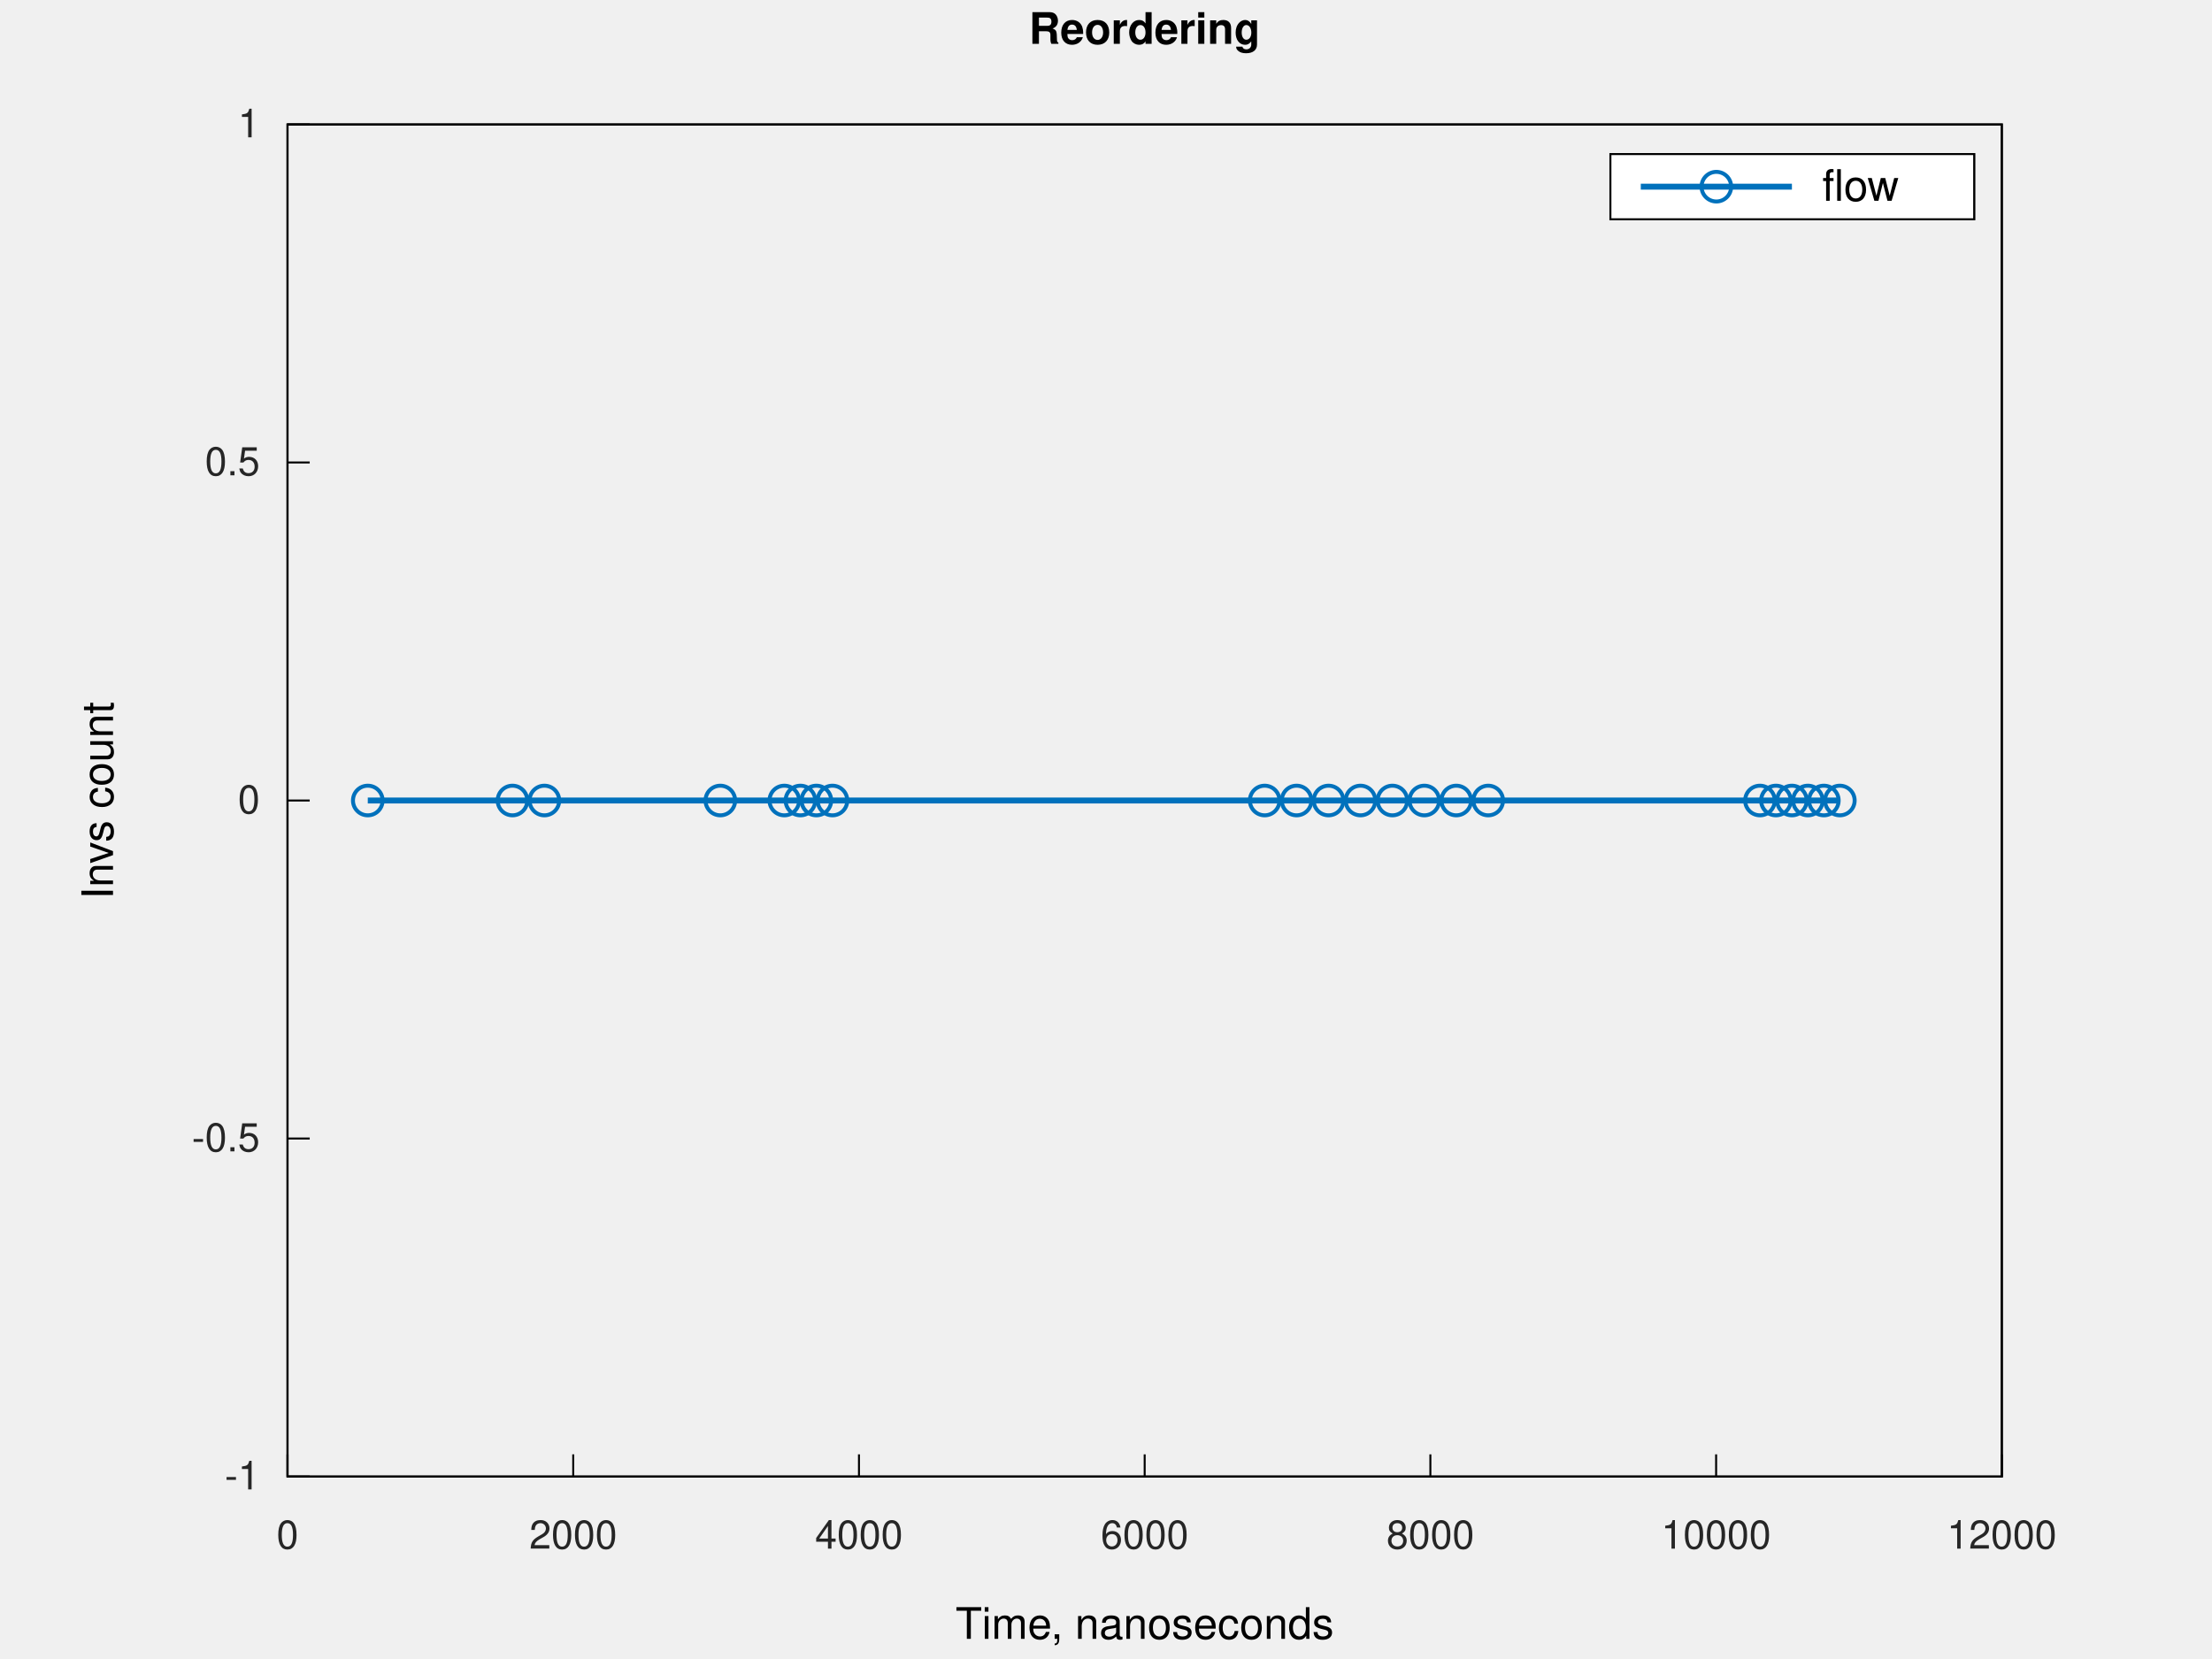
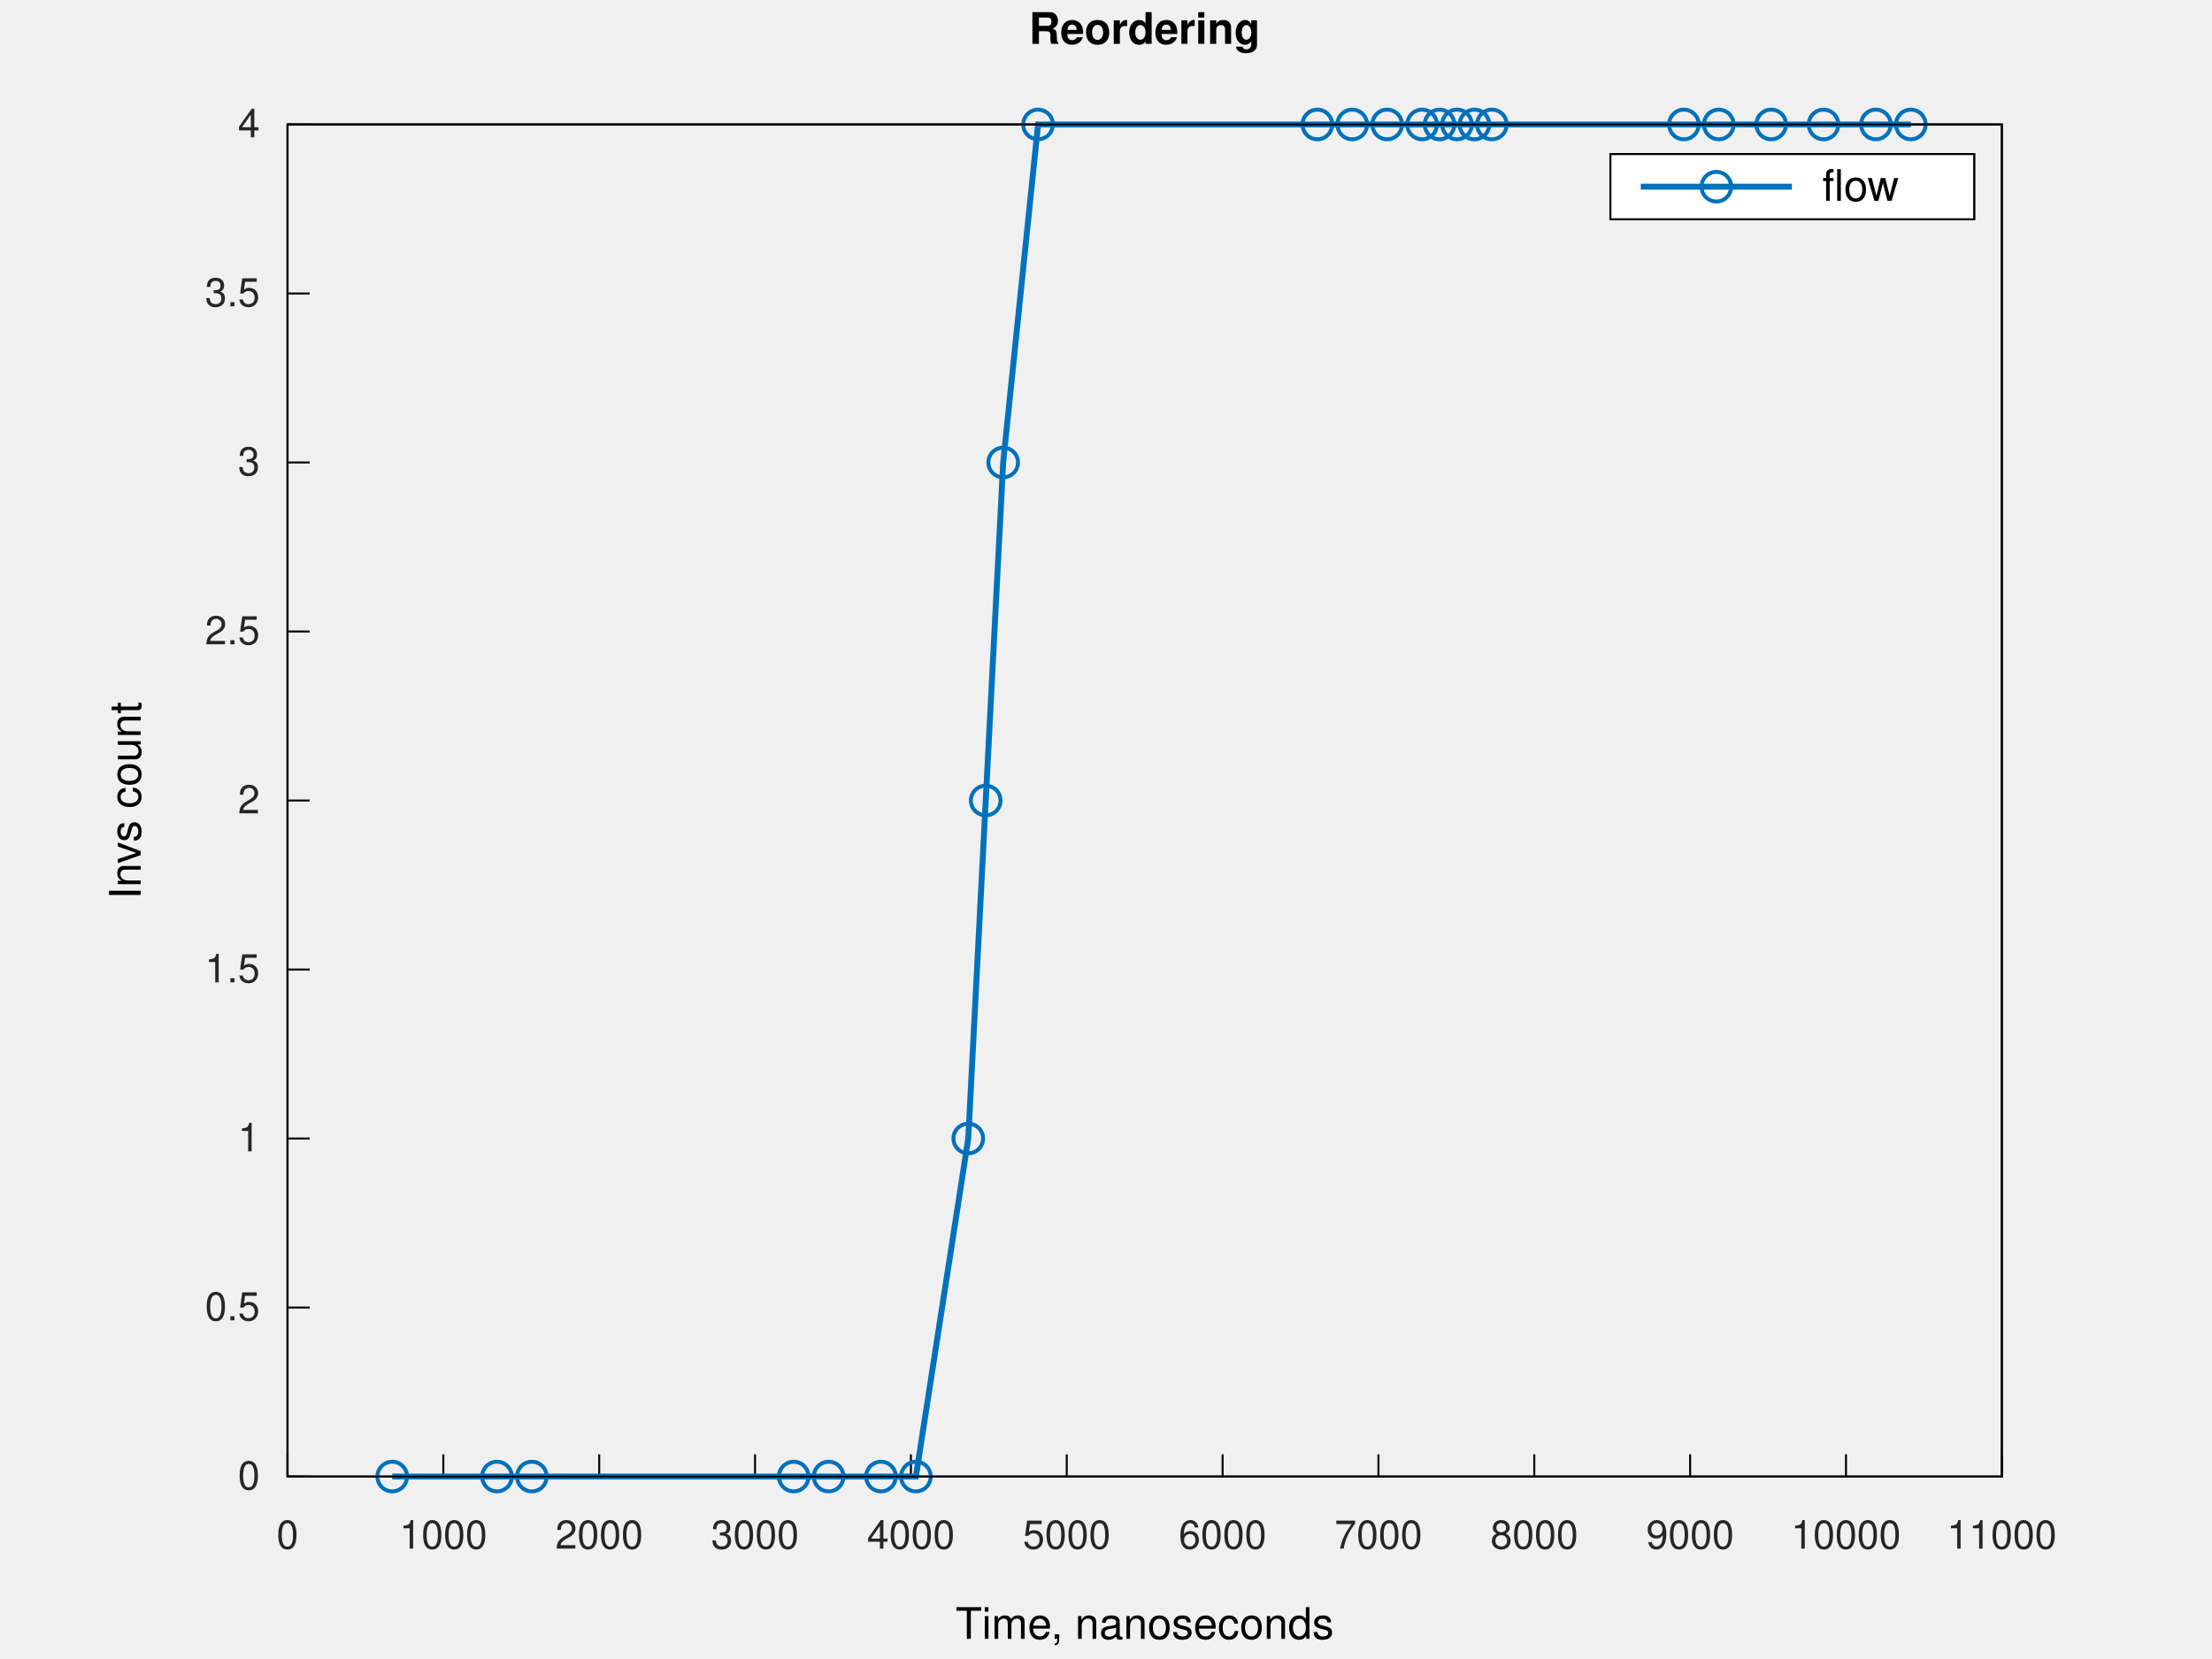
<svg xmlns="http://www.w3.org/2000/svg" xmlns:xlink="http://www.w3.org/1999/xlink" width="560" height="420" viewBox="0 0 560 420">
  <g id="gnuplot_canvas">
    <rect x="0" y="0" width="560" height="420" fill="none" />
    <defs>
      <circle id="gpDot" r="0.5" stroke-width="0.5" stroke="currentColor" />
      <path id="gpPt0" stroke-width="0.267" stroke="currentColor" d="M-1,0 h2 M0,-1 v2" />
      <path id="gpPt1" stroke-width="0.267" stroke="currentColor" d="M-1,-1 L1,1 M1,-1 L-1,1" />
      <path id="gpPt2" stroke-width="0.267" stroke="currentColor" d="M-1,0 L1,0 M0,-1 L0,1 M-1,-1 L1,1 M-1,1 L1,-1" />
      <rect id="gpPt3" stroke-width="0.267" stroke="currentColor" x="-1" y="-1" width="2" height="2" />
      <rect id="gpPt4" stroke-width="0.267" stroke="currentColor" fill="currentColor" x="-1" y="-1" width="2" height="2" />
      <circle id="gpPt5" stroke-width="0.267" stroke="currentColor" cx="0" cy="0" r="1" />
      <use xlink:href="#gpPt5" id="gpPt6" fill="currentColor" stroke="none" />
      <path id="gpPt7" stroke-width="0.267" stroke="currentColor" d="M0,-1.33 L-1.33,0.67 L1.33,0.67 z" />
      <use xlink:href="#gpPt7" id="gpPt8" fill="currentColor" stroke="none" />
      <use xlink:href="#gpPt7" id="gpPt9" stroke="currentColor" transform="rotate(180)" />
      <use xlink:href="#gpPt9" id="gpPt10" fill="currentColor" stroke="none" />
      <use xlink:href="#gpPt3" id="gpPt11" stroke="currentColor" transform="rotate(45)" />
      <use xlink:href="#gpPt11" id="gpPt12" fill="currentColor" stroke="none" />
      <path id="gpPt13" stroke-width="0.267" stroke="currentColor" d="M0,1.330 L1.265,0.411 L0.782,-1.067 L-0.782,-1.076 L-1.265,0.411 z" />
      <use xlink:href="#gpPt13" id="gpPt14" fill="currentColor" stroke="none" />
      <filter id="textbox" filterUnits="objectBoundingBox" x="0" y="0" height="1" width="1">
        <feFlood flood-color="white" flood-opacity="1" result="bgnd" />
        <feComposite in="SourceGraphic" in2="bgnd" operator="atop" />
      </filter>
      <filter id="greybox" filterUnits="objectBoundingBox" x="0" y="0" height="1" width="1">
        <feFlood flood-color="lightgrey" flood-opacity="1" result="grey" />
        <feComposite in="SourceGraphic" in2="grey" operator="atop" />
      </filter>
    </defs>
    <g fill="none" color="white" stroke="currentColor" stroke-width="1.00" stroke-linecap="butt" stroke-linejoin="miter">
</g>
    <g fill="none" color="white" stroke="currentColor" stroke-width="0.50" stroke-linecap="butt" stroke-linejoin="miter">
</g>
    <g fill="none" color="black" stroke="currentColor" stroke-width="0.50" stroke-linecap="butt" stroke-linejoin="miter">
      <path stroke="rgb(  0,   0,   0)" d="M72.79,373.81 L78.41,373.81  " />
      <g transform="translate(65.79,377.06)" stroke="none" fill="rgb(38,38,38)" font-family="Helvetica" font-size="10.00" text-anchor="end">
        <text>
-           <tspan font-family="Helvetica">-1</tspan>
+           <tspan font-family="Helvetica">0</tspan>
+         </text>
+       </g>
+     </g>
+     <g fill="none" color="black" stroke="currentColor" stroke-width="0.50" stroke-linecap="butt" stroke-linejoin="miter">
+       <path stroke="rgb(  0,   0,   0)" d="M72.79,331.02 L78.41,331.02  " />
+       <g transform="translate(65.79,334.27)" stroke="none" fill="rgb(38,38,38)" font-family="Helvetica" font-size="10.00" text-anchor="end">
+         <text>
+           <tspan font-family="Helvetica">0.5</tspan>
        </text>
      </g>
    </g>
    <g fill="none" color="black" stroke="currentColor" stroke-width="0.50" stroke-linecap="butt" stroke-linejoin="miter">
      <path stroke="rgb(  0,   0,   0)" d="M72.79,288.23 L78.41,288.23  " />
      <g transform="translate(65.79,291.48)" stroke="none" fill="rgb(38,38,38)" font-family="Helvetica" font-size="10.00" text-anchor="end">
        <text>
-           <tspan font-family="Helvetica">-0.5</tspan>
+           <tspan font-family="Helvetica">1</tspan>
+         </text>
+       </g>
+     </g>
+     <g fill="none" color="black" stroke="currentColor" stroke-width="0.50" stroke-linecap="butt" stroke-linejoin="miter">
+       <path stroke="rgb(  0,   0,   0)" d="M72.79,245.45 L78.41,245.45  " />
+       <g transform="translate(65.79,248.70)" stroke="none" fill="rgb(38,38,38)" font-family="Helvetica" font-size="10.00" text-anchor="end">
+         <text>
+           <tspan font-family="Helvetica">1.5</tspan>
        </text>
      </g>
    </g>
    <g fill="none" color="black" stroke="currentColor" stroke-width="0.50" stroke-linecap="butt" stroke-linejoin="miter">
      <path stroke="rgb(  0,   0,   0)" d="M72.79,202.66 L78.41,202.66  " />
      <g transform="translate(65.79,205.91)" stroke="none" fill="rgb(38,38,38)" font-family="Helvetica" font-size="10.00" text-anchor="end">
        <text>
-           <tspan font-family="Helvetica">0</tspan>
+           <tspan font-family="Helvetica">2</tspan>
+         </text>
+       </g>
+     </g>
+     <g fill="none" color="black" stroke="currentColor" stroke-width="0.50" stroke-linecap="butt" stroke-linejoin="miter">
+       <path stroke="rgb(  0,   0,   0)" d="M72.79,159.87 L78.41,159.87  " />
+       <g transform="translate(65.79,163.12)" stroke="none" fill="rgb(38,38,38)" font-family="Helvetica" font-size="10.00" text-anchor="end">
+         <text>
+           <tspan font-family="Helvetica">2.5</tspan>
        </text>
      </g>
    </g>
    <g fill="none" color="black" stroke="currentColor" stroke-width="0.50" stroke-linecap="butt" stroke-linejoin="miter">
      <path stroke="rgb(  0,   0,   0)" d="M72.79,117.08 L78.41,117.08  " />
      <g transform="translate(65.79,120.33)" stroke="none" fill="rgb(38,38,38)" font-family="Helvetica" font-size="10.00" text-anchor="end">
        <text>
-           <tspan font-family="Helvetica">0.5</tspan>
+           <tspan font-family="Helvetica">3</tspan>
+         </text>
+       </g>
+     </g>
+     <g fill="none" color="black" stroke="currentColor" stroke-width="0.50" stroke-linecap="butt" stroke-linejoin="miter">
+       <path stroke="rgb(  0,   0,   0)" d="M72.79,74.30 L78.41,74.30  " />
+       <g transform="translate(65.79,77.55)" stroke="none" fill="rgb(38,38,38)" font-family="Helvetica" font-size="10.00" text-anchor="end">
+         <text>
+           <tspan font-family="Helvetica">3.5</tspan>
        </text>
      </g>
    </g>
    <g fill="none" color="black" stroke="currentColor" stroke-width="0.50" stroke-linecap="butt" stroke-linejoin="miter">
      <path stroke="rgb(  0,   0,   0)" d="M72.79,31.51 L78.41,31.51  " />
      <g transform="translate(65.79,34.76)" stroke="none" fill="rgb(38,38,38)" font-family="Helvetica" font-size="10.00" text-anchor="end">
        <text>
-           <tspan font-family="Helvetica">1</tspan>
+           <tspan font-family="Helvetica">4</tspan>
        </text>
      </g>
    </g>
    <g fill="none" color="black" stroke="currentColor" stroke-width="0.50" stroke-linecap="butt" stroke-linejoin="miter">
      <path stroke="rgb(  0,   0,   0)" d="M72.79,373.81 L72.79,368.19  " />
      <g transform="translate(72.79,392.06)" stroke="none" fill="rgb(38,38,38)" font-family="Helvetica" font-size="10.00" text-anchor="middle">
        <text>
          <tspan font-family="Helvetica">0</tspan>
        </text>
      </g>
    </g>
    <g fill="none" color="black" stroke="currentColor" stroke-width="0.50" stroke-linecap="butt" stroke-linejoin="miter">
-       <path stroke="rgb(  0,   0,   0)" d="M145.12,373.81 L145.12,368.19  " />
-       <g transform="translate(145.12,392.06)" stroke="none" fill="rgb(38,38,38)" font-family="Helvetica" font-size="10.00" text-anchor="middle">
+       <path stroke="rgb(  0,   0,   0)" d="M112.24,373.81 L112.24,368.19  " />
+       <g transform="translate(112.24,392.06)" stroke="none" fill="rgb(38,38,38)" font-family="Helvetica" font-size="10.00" text-anchor="middle">
+         <text>
+           <tspan font-family="Helvetica">1000</tspan>
+         </text>
+       </g>
+     </g>
+     <g fill="none" color="black" stroke="currentColor" stroke-width="0.50" stroke-linecap="butt" stroke-linejoin="miter">
+       <path stroke="rgb(  0,   0,   0)" d="M151.70,373.81 L151.70,368.19  " />
+       <g transform="translate(151.70,392.06)" stroke="none" fill="rgb(38,38,38)" font-family="Helvetica" font-size="10.00" text-anchor="middle">
        <text>
          <tspan font-family="Helvetica">2000</tspan>
        </text>
      </g>
    </g>
    <g fill="none" color="black" stroke="currentColor" stroke-width="0.50" stroke-linecap="butt" stroke-linejoin="miter">
-       <path stroke="rgb(  0,   0,   0)" d="M217.46,373.81 L217.46,368.19  " />
-       <g transform="translate(217.46,392.06)" stroke="none" fill="rgb(38,38,38)" font-family="Helvetica" font-size="10.00" text-anchor="middle">
+       <path stroke="rgb(  0,   0,   0)" d="M191.15,373.81 L191.15,368.19  " />
+       <g transform="translate(191.15,392.06)" stroke="none" fill="rgb(38,38,38)" font-family="Helvetica" font-size="10.00" text-anchor="middle">
+         <text>
+           <tspan font-family="Helvetica">3000</tspan>
+         </text>
+       </g>
+     </g>
+     <g fill="none" color="black" stroke="currentColor" stroke-width="0.50" stroke-linecap="butt" stroke-linejoin="miter">
+       <path stroke="rgb(  0,   0,   0)" d="M230.61,373.81 L230.61,368.19  " />
+       <g transform="translate(230.61,392.06)" stroke="none" fill="rgb(38,38,38)" font-family="Helvetica" font-size="10.00" text-anchor="middle">
        <text>
          <tspan font-family="Helvetica">4000</tspan>
        </text>
      </g>
    </g>
    <g fill="none" color="black" stroke="currentColor" stroke-width="0.50" stroke-linecap="butt" stroke-linejoin="miter">
-       <path stroke="rgb(  0,   0,   0)" d="M289.79,373.81 L289.79,368.19  " />
-       <g transform="translate(289.79,392.06)" stroke="none" fill="rgb(38,38,38)" font-family="Helvetica" font-size="10.00" text-anchor="middle">
+       <path stroke="rgb(  0,   0,   0)" d="M270.06,373.81 L270.06,368.19  " />
+       <g transform="translate(270.06,392.06)" stroke="none" fill="rgb(38,38,38)" font-family="Helvetica" font-size="10.00" text-anchor="middle">
+         <text>
+           <tspan font-family="Helvetica">5000</tspan>
+         </text>
+       </g>
+     </g>
+     <g fill="none" color="black" stroke="currentColor" stroke-width="0.50" stroke-linecap="butt" stroke-linejoin="miter">
+       <path stroke="rgb(  0,   0,   0)" d="M309.52,373.81 L309.52,368.19  " />
+       <g transform="translate(309.52,392.06)" stroke="none" fill="rgb(38,38,38)" font-family="Helvetica" font-size="10.00" text-anchor="middle">
        <text>
          <tspan font-family="Helvetica">6000</tspan>
        </text>
      </g>
    </g>
    <g fill="none" color="black" stroke="currentColor" stroke-width="0.50" stroke-linecap="butt" stroke-linejoin="miter">
-       <path stroke="rgb(  0,   0,   0)" d="M362.12,373.81 L362.12,368.19  " />
-       <g transform="translate(362.12,392.06)" stroke="none" fill="rgb(38,38,38)" font-family="Helvetica" font-size="10.00" text-anchor="middle">
+       <path stroke="rgb(  0,   0,   0)" d="M348.97,373.81 L348.97,368.19  " />
+       <g transform="translate(348.97,392.06)" stroke="none" fill="rgb(38,38,38)" font-family="Helvetica" font-size="10.00" text-anchor="middle">
+         <text>
+           <tspan font-family="Helvetica">7000</tspan>
+         </text>
+       </g>
+     </g>
+     <g fill="none" color="black" stroke="currentColor" stroke-width="0.50" stroke-linecap="butt" stroke-linejoin="miter">
+       <path stroke="rgb(  0,   0,   0)" d="M388.43,373.81 L388.43,368.19  " />
+       <g transform="translate(388.43,392.06)" stroke="none" fill="rgb(38,38,38)" font-family="Helvetica" font-size="10.00" text-anchor="middle">
        <text>
          <tspan font-family="Helvetica">8000</tspan>
        </text>
      </g>
    </g>
    <g fill="none" color="black" stroke="currentColor" stroke-width="0.50" stroke-linecap="butt" stroke-linejoin="miter">
-       <path stroke="rgb(  0,   0,   0)" d="M434.46,373.81 L434.46,368.19  " />
-       <g transform="translate(434.46,392.06)" stroke="none" fill="rgb(38,38,38)" font-family="Helvetica" font-size="10.00" text-anchor="middle">
+       <path stroke="rgb(  0,   0,   0)" d="M427.88,373.81 L427.88,368.19  " />
+       <g transform="translate(427.88,392.06)" stroke="none" fill="rgb(38,38,38)" font-family="Helvetica" font-size="10.00" text-anchor="middle">
+         <text>
+           <tspan font-family="Helvetica">9000</tspan>
+         </text>
+       </g>
+     </g>
+     <g fill="none" color="black" stroke="currentColor" stroke-width="0.50" stroke-linecap="butt" stroke-linejoin="miter">
+       <path stroke="rgb(  0,   0,   0)" d="M467.34,373.81 L467.34,368.19  " />
+       <g transform="translate(467.34,392.06)" stroke="none" fill="rgb(38,38,38)" font-family="Helvetica" font-size="10.00" text-anchor="middle">
        <text>
          <tspan font-family="Helvetica">10000</tspan>
        </text>
      </g>
    </g>
    <g fill="none" color="black" stroke="currentColor" stroke-width="0.50" stroke-linecap="butt" stroke-linejoin="miter">
      <path stroke="rgb(  0,   0,   0)" d="M506.79,373.81 L506.79,368.19  " />
      <g transform="translate(506.79,392.06)" stroke="none" fill="rgb(38,38,38)" font-family="Helvetica" font-size="10.00" text-anchor="middle">
        <text>
-           <tspan font-family="Helvetica">12000</tspan>
+           <tspan font-family="Helvetica">11000</tspan>
        </text>
      </g>
    </g>
    <g fill="none" color="black" stroke="currentColor" stroke-width="0.50" stroke-linecap="butt" stroke-linejoin="miter">
</g>
    <g fill="none" color="black" stroke="currentColor" stroke-width="0.50" stroke-linecap="butt" stroke-linejoin="miter">
      <path stroke="rgb(  0,   0,   0)" d="M72.79,31.51 L72.79,373.81 L506.79,373.81 L506.79,31.51 L72.79,31.51 Z  " />
    </g>
    <g fill="none" color="black" stroke="currentColor" stroke-width="0.50" stroke-linecap="butt" stroke-linejoin="miter">
</g>
    <g fill="none" color="black" stroke="currentColor" stroke-width="0.50" stroke-linecap="butt" stroke-linejoin="miter">
      <path stroke="rgb(  0,   0,   0)" d="M407.70,55.51 L407.70,39.01 L499.79,39.01 L499.79,55.51 L407.70,55.51 Z  " />
    </g>
    <g id="gnuplot_plot_1a" fill="none">
      <g fill="none" color="white" stroke="rgb(  0,   0,   0)" stroke-width="1.50" stroke-linecap="butt" stroke-linejoin="miter">
</g>
      <g fill="none" color="black" stroke="currentColor" stroke-width="1.50" stroke-linecap="butt" stroke-linejoin="miter">
-         <path stroke="rgb(  0, 113, 188)" d="M93.11,202.66 L129.74,202.66 L137.82,202.66 L182.36,202.66 L198.56,202.66 L202.64,202.66 L206.68,202.66 L210.75,202.66   L320.17,202.66 L328.25,202.66 L336.34,202.66 L344.43,202.66 L352.51,202.66 L360.59,202.66 L368.68,202.66 L376.76,202.66   L445.56,202.66 L449.60,202.66 L453.65,202.66 L457.69,202.66 L461.73,202.66 L465.78,202.66  " />
-         <use xlink:href="#gpPt5" transform="translate(93.11,202.66) scale(3.75)" color="rgb(  0, 113, 188)" />
-         <use xlink:href="#gpPt5" transform="translate(129.74,202.66) scale(3.75)" color="rgb(  0, 113, 188)" />
-         <use xlink:href="#gpPt5" transform="translate(137.82,202.66) scale(3.75)" color="rgb(  0, 113, 188)" />
-         <use xlink:href="#gpPt5" transform="translate(182.36,202.66) scale(3.75)" color="rgb(  0, 113, 188)" />
-         <use xlink:href="#gpPt5" transform="translate(198.56,202.66) scale(3.75)" color="rgb(  0, 113, 188)" />
-         <use xlink:href="#gpPt5" transform="translate(202.64,202.66) scale(3.75)" color="rgb(  0, 113, 188)" />
-         <use xlink:href="#gpPt5" transform="translate(206.68,202.66) scale(3.75)" color="rgb(  0, 113, 188)" />
-         <use xlink:href="#gpPt5" transform="translate(210.75,202.66) scale(3.75)" color="rgb(  0, 113, 188)" />
-         <use xlink:href="#gpPt5" transform="translate(320.17,202.66) scale(3.75)" color="rgb(  0, 113, 188)" />
-         <use xlink:href="#gpPt5" transform="translate(328.25,202.66) scale(3.75)" color="rgb(  0, 113, 188)" />
-         <use xlink:href="#gpPt5" transform="translate(336.34,202.66) scale(3.75)" color="rgb(  0, 113, 188)" />
-         <use xlink:href="#gpPt5" transform="translate(344.43,202.66) scale(3.75)" color="rgb(  0, 113, 188)" />
-         <use xlink:href="#gpPt5" transform="translate(352.51,202.66) scale(3.75)" color="rgb(  0, 113, 188)" />
-         <use xlink:href="#gpPt5" transform="translate(360.59,202.66) scale(3.75)" color="rgb(  0, 113, 188)" />
-         <use xlink:href="#gpPt5" transform="translate(368.68,202.66) scale(3.75)" color="rgb(  0, 113, 188)" />
-         <use xlink:href="#gpPt5" transform="translate(376.76,202.66) scale(3.75)" color="rgb(  0, 113, 188)" />
-         <use xlink:href="#gpPt5" transform="translate(445.56,202.66) scale(3.75)" color="rgb(  0, 113, 188)" />
-         <use xlink:href="#gpPt5" transform="translate(449.60,202.66) scale(3.75)" color="rgb(  0, 113, 188)" />
-         <use xlink:href="#gpPt5" transform="translate(453.65,202.66) scale(3.75)" color="rgb(  0, 113, 188)" />
-         <use xlink:href="#gpPt5" transform="translate(457.69,202.66) scale(3.75)" color="rgb(  0, 113, 188)" />
-         <use xlink:href="#gpPt5" transform="translate(461.73,202.66) scale(3.75)" color="rgb(  0, 113, 188)" />
-         <use xlink:href="#gpPt5" transform="translate(465.78,202.66) scale(3.75)" color="rgb(  0, 113, 188)" />
+         <path stroke="rgb(  0, 113, 188)" d="M99.30,373.81 L125.82,373.81 L134.65,373.81 L200.94,373.81 L209.78,373.81 L223.03,373.81 L231.87,373.81 L245.13,288.23   L249.55,202.66 L253.97,117.08 L262.80,31.51 L333.51,31.51 L342.34,31.51 L351.18,31.51 L360.02,31.51 L364.44,31.51   L368.86,31.51 L373.28,31.51 L377.69,31.51 L426.30,31.51 L435.14,31.51 L448.40,31.51 L461.65,31.51 L474.91,31.51   L483.75,31.51  " />
+         <use xlink:href="#gpPt5" transform="translate(99.30,373.81) scale(3.75)" color="rgb(  0, 113, 188)" />
+         <use xlink:href="#gpPt5" transform="translate(125.82,373.81) scale(3.75)" color="rgb(  0, 113, 188)" />
+         <use xlink:href="#gpPt5" transform="translate(134.65,373.81) scale(3.75)" color="rgb(  0, 113, 188)" />
+         <use xlink:href="#gpPt5" transform="translate(200.94,373.81) scale(3.75)" color="rgb(  0, 113, 188)" />
+         <use xlink:href="#gpPt5" transform="translate(209.78,373.81) scale(3.75)" color="rgb(  0, 113, 188)" />
+         <use xlink:href="#gpPt5" transform="translate(223.03,373.81) scale(3.75)" color="rgb(  0, 113, 188)" />
+         <use xlink:href="#gpPt5" transform="translate(231.87,373.81) scale(3.75)" color="rgb(  0, 113, 188)" />
+         <use xlink:href="#gpPt5" transform="translate(245.13,288.23) scale(3.75)" color="rgb(  0, 113, 188)" />
+         <use xlink:href="#gpPt5" transform="translate(249.55,202.66) scale(3.75)" color="rgb(  0, 113, 188)" />
+         <use xlink:href="#gpPt5" transform="translate(253.97,117.08) scale(3.75)" color="rgb(  0, 113, 188)" />
+         <use xlink:href="#gpPt5" transform="translate(262.80,31.51) scale(3.75)" color="rgb(  0, 113, 188)" />
+         <use xlink:href="#gpPt5" transform="translate(333.51,31.51) scale(3.75)" color="rgb(  0, 113, 188)" />
+         <use xlink:href="#gpPt5" transform="translate(342.34,31.51) scale(3.75)" color="rgb(  0, 113, 188)" />
+         <use xlink:href="#gpPt5" transform="translate(351.18,31.51) scale(3.75)" color="rgb(  0, 113, 188)" />
+         <use xlink:href="#gpPt5" transform="translate(360.02,31.51) scale(3.75)" color="rgb(  0, 113, 188)" />
+         <use xlink:href="#gpPt5" transform="translate(364.44,31.51) scale(3.75)" color="rgb(  0, 113, 188)" />
+         <use xlink:href="#gpPt5" transform="translate(368.86,31.51) scale(3.75)" color="rgb(  0, 113, 188)" />
+         <use xlink:href="#gpPt5" transform="translate(373.28,31.51) scale(3.75)" color="rgb(  0, 113, 188)" />
+         <use xlink:href="#gpPt5" transform="translate(377.69,31.51) scale(3.75)" color="rgb(  0, 113, 188)" />
+         <use xlink:href="#gpPt5" transform="translate(426.30,31.51) scale(3.75)" color="rgb(  0, 113, 188)" />
+         <use xlink:href="#gpPt5" transform="translate(435.14,31.51) scale(3.75)" color="rgb(  0, 113, 188)" />
+         <use xlink:href="#gpPt5" transform="translate(448.40,31.51) scale(3.75)" color="rgb(  0, 113, 188)" />
+         <use xlink:href="#gpPt5" transform="translate(461.65,31.51) scale(3.75)" color="rgb(  0, 113, 188)" />
+         <use xlink:href="#gpPt5" transform="translate(474.91,31.51) scale(3.75)" color="rgb(  0, 113, 188)" />
+         <use xlink:href="#gpPt5" transform="translate(483.75,31.51) scale(3.75)" color="rgb(  0, 113, 188)" />
      </g>
    </g>
    <g id="gnuplot_plot_2a">
      <g fill="none" color="black" stroke="currentColor" stroke-width="1.50" stroke-linecap="butt" stroke-linejoin="miter">
</g>
    </g>
    <g stroke="none" shape-rendering="crispEdges">
      <polygon fill="white" points="407.70,55.51 499.79,55.51 499.79,39.01 407.70,39.01 " />
    </g>
    <g fill="none" color="white" stroke="white" stroke-width="0.50" stroke-linecap="butt" stroke-linejoin="miter">
</g>
    <g fill="none" color="black" stroke="currentColor" stroke-width="0.50" stroke-linecap="butt" stroke-linejoin="miter">
      <path stroke="rgb(  0,   0,   0)" d="M407.70,55.51 L407.70,39.01 L499.79,39.01 L499.79,55.51 L407.70,55.51 Z  " />
    </g>
    <g id="gnuplot_plot_1a" fill="none">
      <g fill="none" color="white" stroke="rgb(  0,   0,   0)" stroke-width="1.50" stroke-linecap="butt" stroke-linejoin="miter">
</g>
      <g fill="none" color="black" stroke="currentColor" stroke-width="1.50" stroke-linecap="butt" stroke-linejoin="miter">
</g>
    </g>
    <g id="gnuplot_plot_2a">
      <g fill="none" color="black" stroke="currentColor" stroke-width="1.50" stroke-linecap="butt" stroke-linejoin="miter">
        <g transform="translate(461.34,50.84)" stroke="none" fill="rgb(0,0,0)" font-family="Helvetica" font-size="11.00" text-anchor="start">
          <text>
            <tspan font-family="Helvetica">flow</tspan>
          </text>
        </g>
      </g>
      <g fill="none" color="black" stroke="currentColor" stroke-width="1.50" stroke-linecap="butt" stroke-linejoin="miter">
        <path stroke="rgb(  0, 113, 188)" d="M415.39,47.26 L453.65,47.26  " />
        <use xlink:href="#gpPt5" transform="translate(434.52,47.26) scale(3.75)" color="rgb(  0, 113, 188)" />
      </g>
    </g>
    <g fill="none" color="white" stroke="rgb(  0, 113, 188)" stroke-width="2.00" stroke-linecap="butt" stroke-linejoin="miter">
</g>
    <g fill="none" color="black" stroke="currentColor" stroke-width="2.00" stroke-linecap="butt" stroke-linejoin="miter">
</g>
    <g fill="none" color="black" stroke="black" stroke-width="0.50" stroke-linecap="butt" stroke-linejoin="miter">
</g>
    <g fill="none" color="black" stroke="currentColor" stroke-width="0.50" stroke-linecap="butt" stroke-linejoin="miter">
      <path stroke="rgb(  0,   0,   0)" d="M72.79,31.51 L72.79,373.81 L506.79,373.81 L506.79,31.51 L72.79,31.51 Z  " />
-       <g transform="translate(28.61,202.66) rotate(270.00)" stroke="none" fill="rgb(0,0,0)" font-family="Helvetica" font-size="11.00" text-anchor="middle">
+       <g transform="translate(35.61,202.66) rotate(270.00)" stroke="none" fill="rgb(0,0,0)" font-family="Helvetica" font-size="11.00" text-anchor="middle">
        <text>
          <tspan font-family="Helvetica">Invs count</tspan>
        </text>
      </g>
    </g>
    <g fill="none" color="black" stroke="currentColor" stroke-width="0.50" stroke-linecap="butt" stroke-linejoin="miter">
      <g transform="translate(289.79,414.89)" stroke="none" fill="rgb(0,0,0)" font-family="Helvetica" font-size="11.00" text-anchor="middle">
        <text>
          <tspan font-family="Helvetica">Time, nanoseconds</tspan>
        </text>
      </g>
    </g>
    <g fill="none" color="black" stroke="currentColor" stroke-width="0.50" stroke-linecap="butt" stroke-linejoin="miter">
</g>
    <g fill="none" color="black" stroke="currentColor" stroke-width="0.50" stroke-linecap="butt" stroke-linejoin="miter">
      <g transform="translate(289.79,11.09)" stroke="none" fill="rgb(0,0,0)" font-family="Helvetica" font-size="11.00" text-anchor="middle">
        <text>
          <tspan font-family="Helvetica" font-weight="bold">Reordering</tspan>
        </text>
      </g>
    </g>
    <g fill="none" color="black" stroke="currentColor" stroke-width="0.50" stroke-linecap="butt" stroke-linejoin="miter">
</g>
  </g>
</svg>
